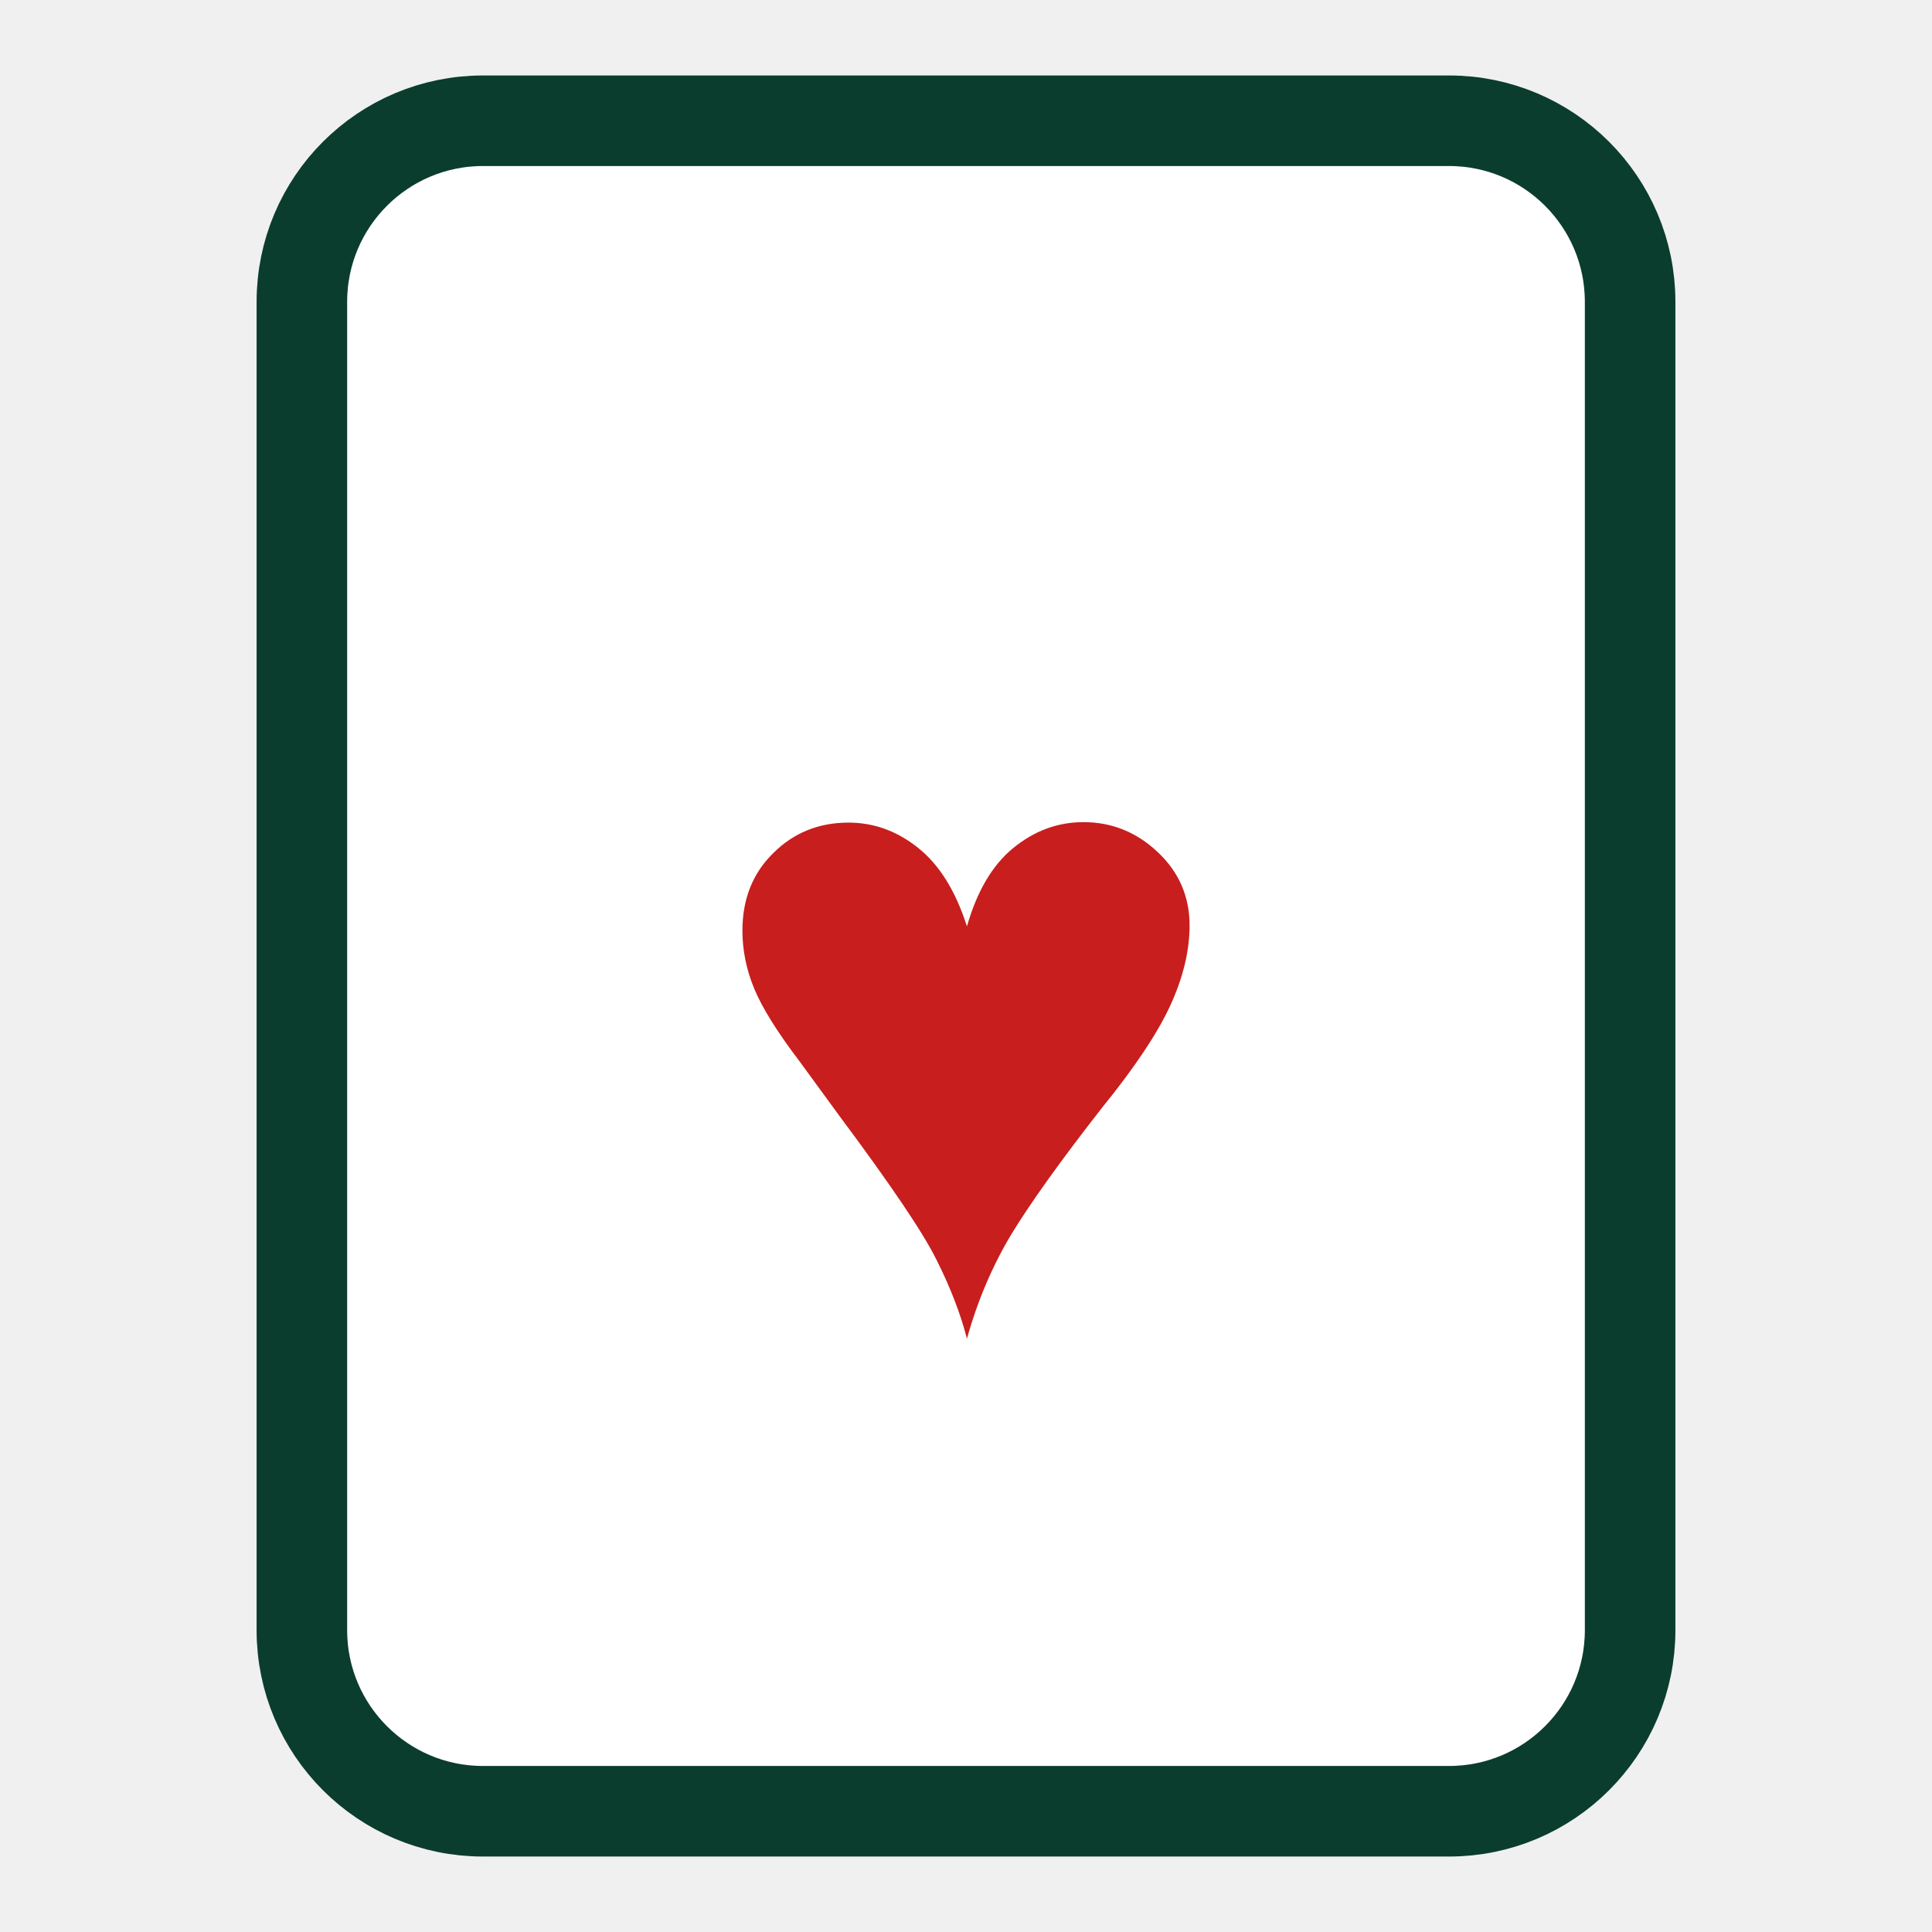
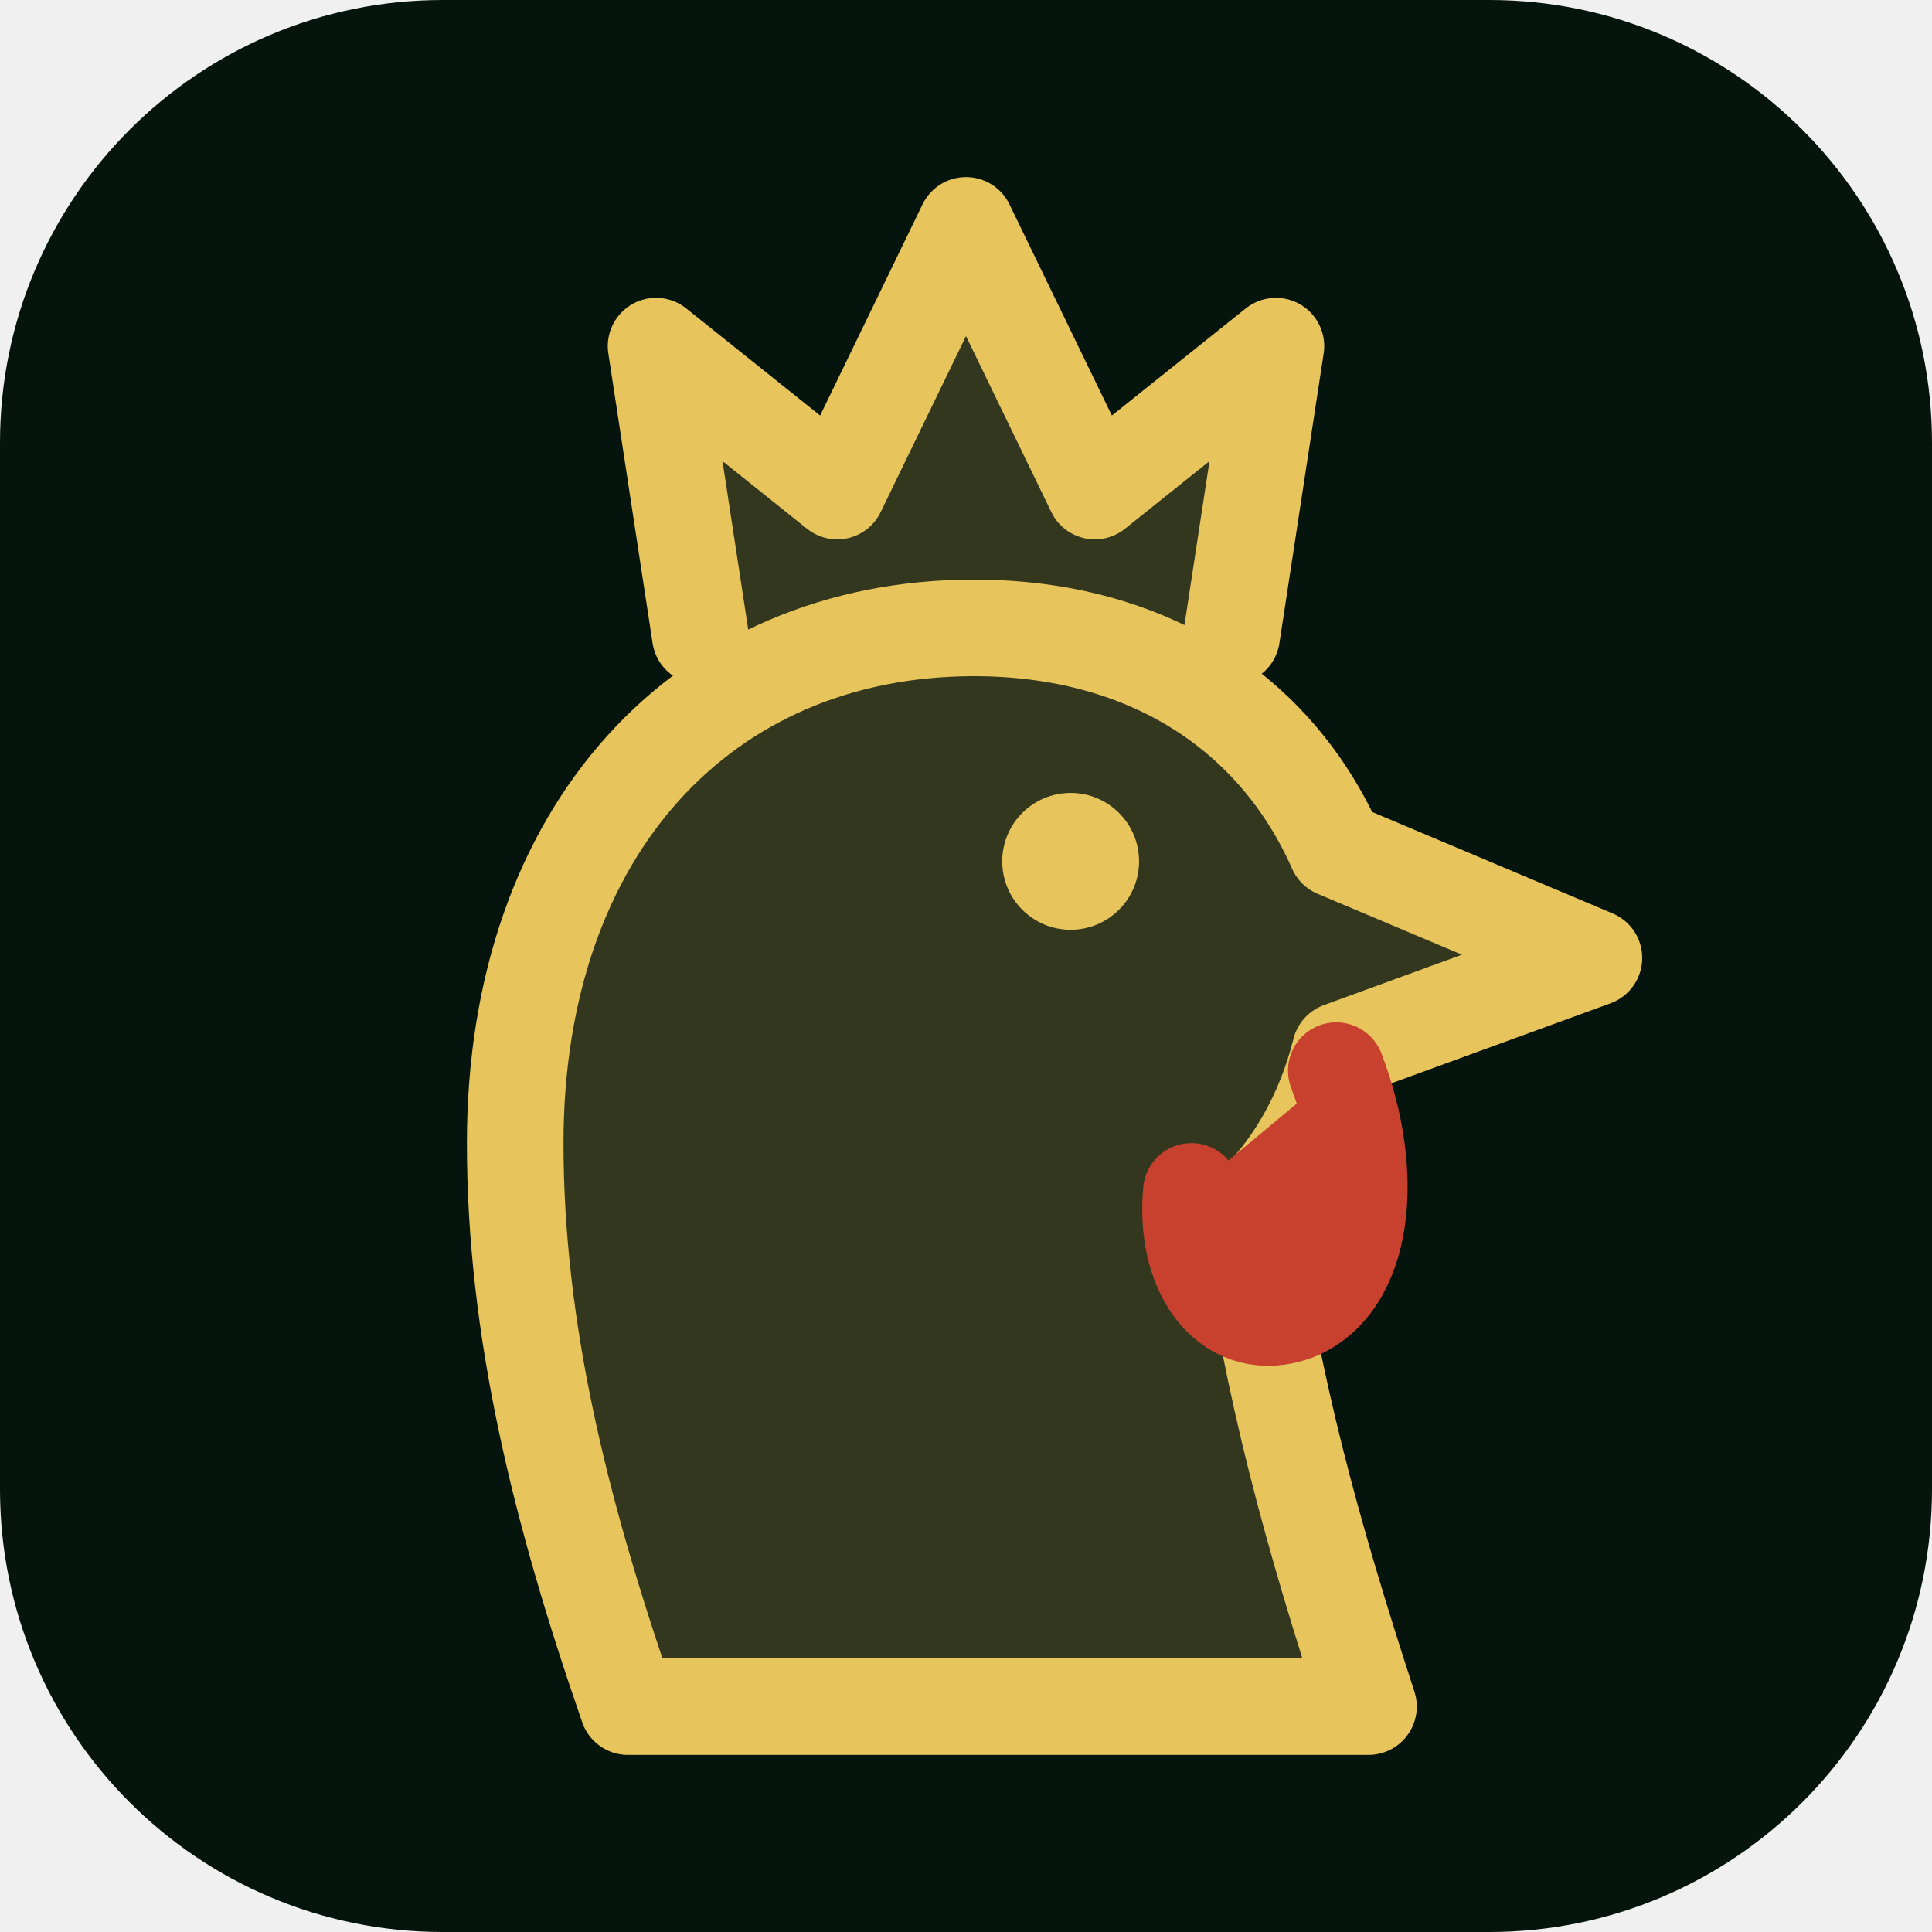
- <svg xmlns="http://www.w3.org/2000/svg" viewBox="0 0 64 64">
-   <rect x="10" y="4" width="44" height="56" rx="6" fill="#fff" stroke="#0b3d2e" stroke-width="3" />
-   <text x="32" y="44" font-size="30" text-anchor="middle" fill="#c81e1e">♥</text>
+ <svg xmlns="http://www.w3.org/2000/svg" viewBox="0 0 48 48">
+   <rect width="48" height="48" rx="11" fill="#06140e" />
+   <g fill="none" stroke="#e7c45c" stroke-width="2.4" stroke-linecap="round" stroke-linejoin="round">
+     <path d="M17.4 15.8 16.3 8.6l4.5 3.6L24 5.6l3.2 6.6 4.5-3.6-1.1 7.2" fill="#e7c45c" fill-opacity=".2" />
+     <path d="M15.6 42.4c-1.7-4.9-2.8-9.4-2.8-14 0-7.8 4.7-12.8 11.4-12.8 4.3 0 7.5 2.1 9 5.5l6.4 2.7-6.3 2.3c-.4 1.6-1.2 3-2.3 4 .6 4.4 1.6 8 3 12.3z" fill="#e7c45c" fill-opacity=".2" />
+     <path d="M33.2 26.6c1 2.6.7 5.3-1 6-1.6.6-2.8-.9-2.6-3" fill="#c8402e" stroke="#c8402e" />
+   </g>
+   <circle cx="26.6" cy="21.4" r="1.7" fill="#e7c45c" />
</svg>
